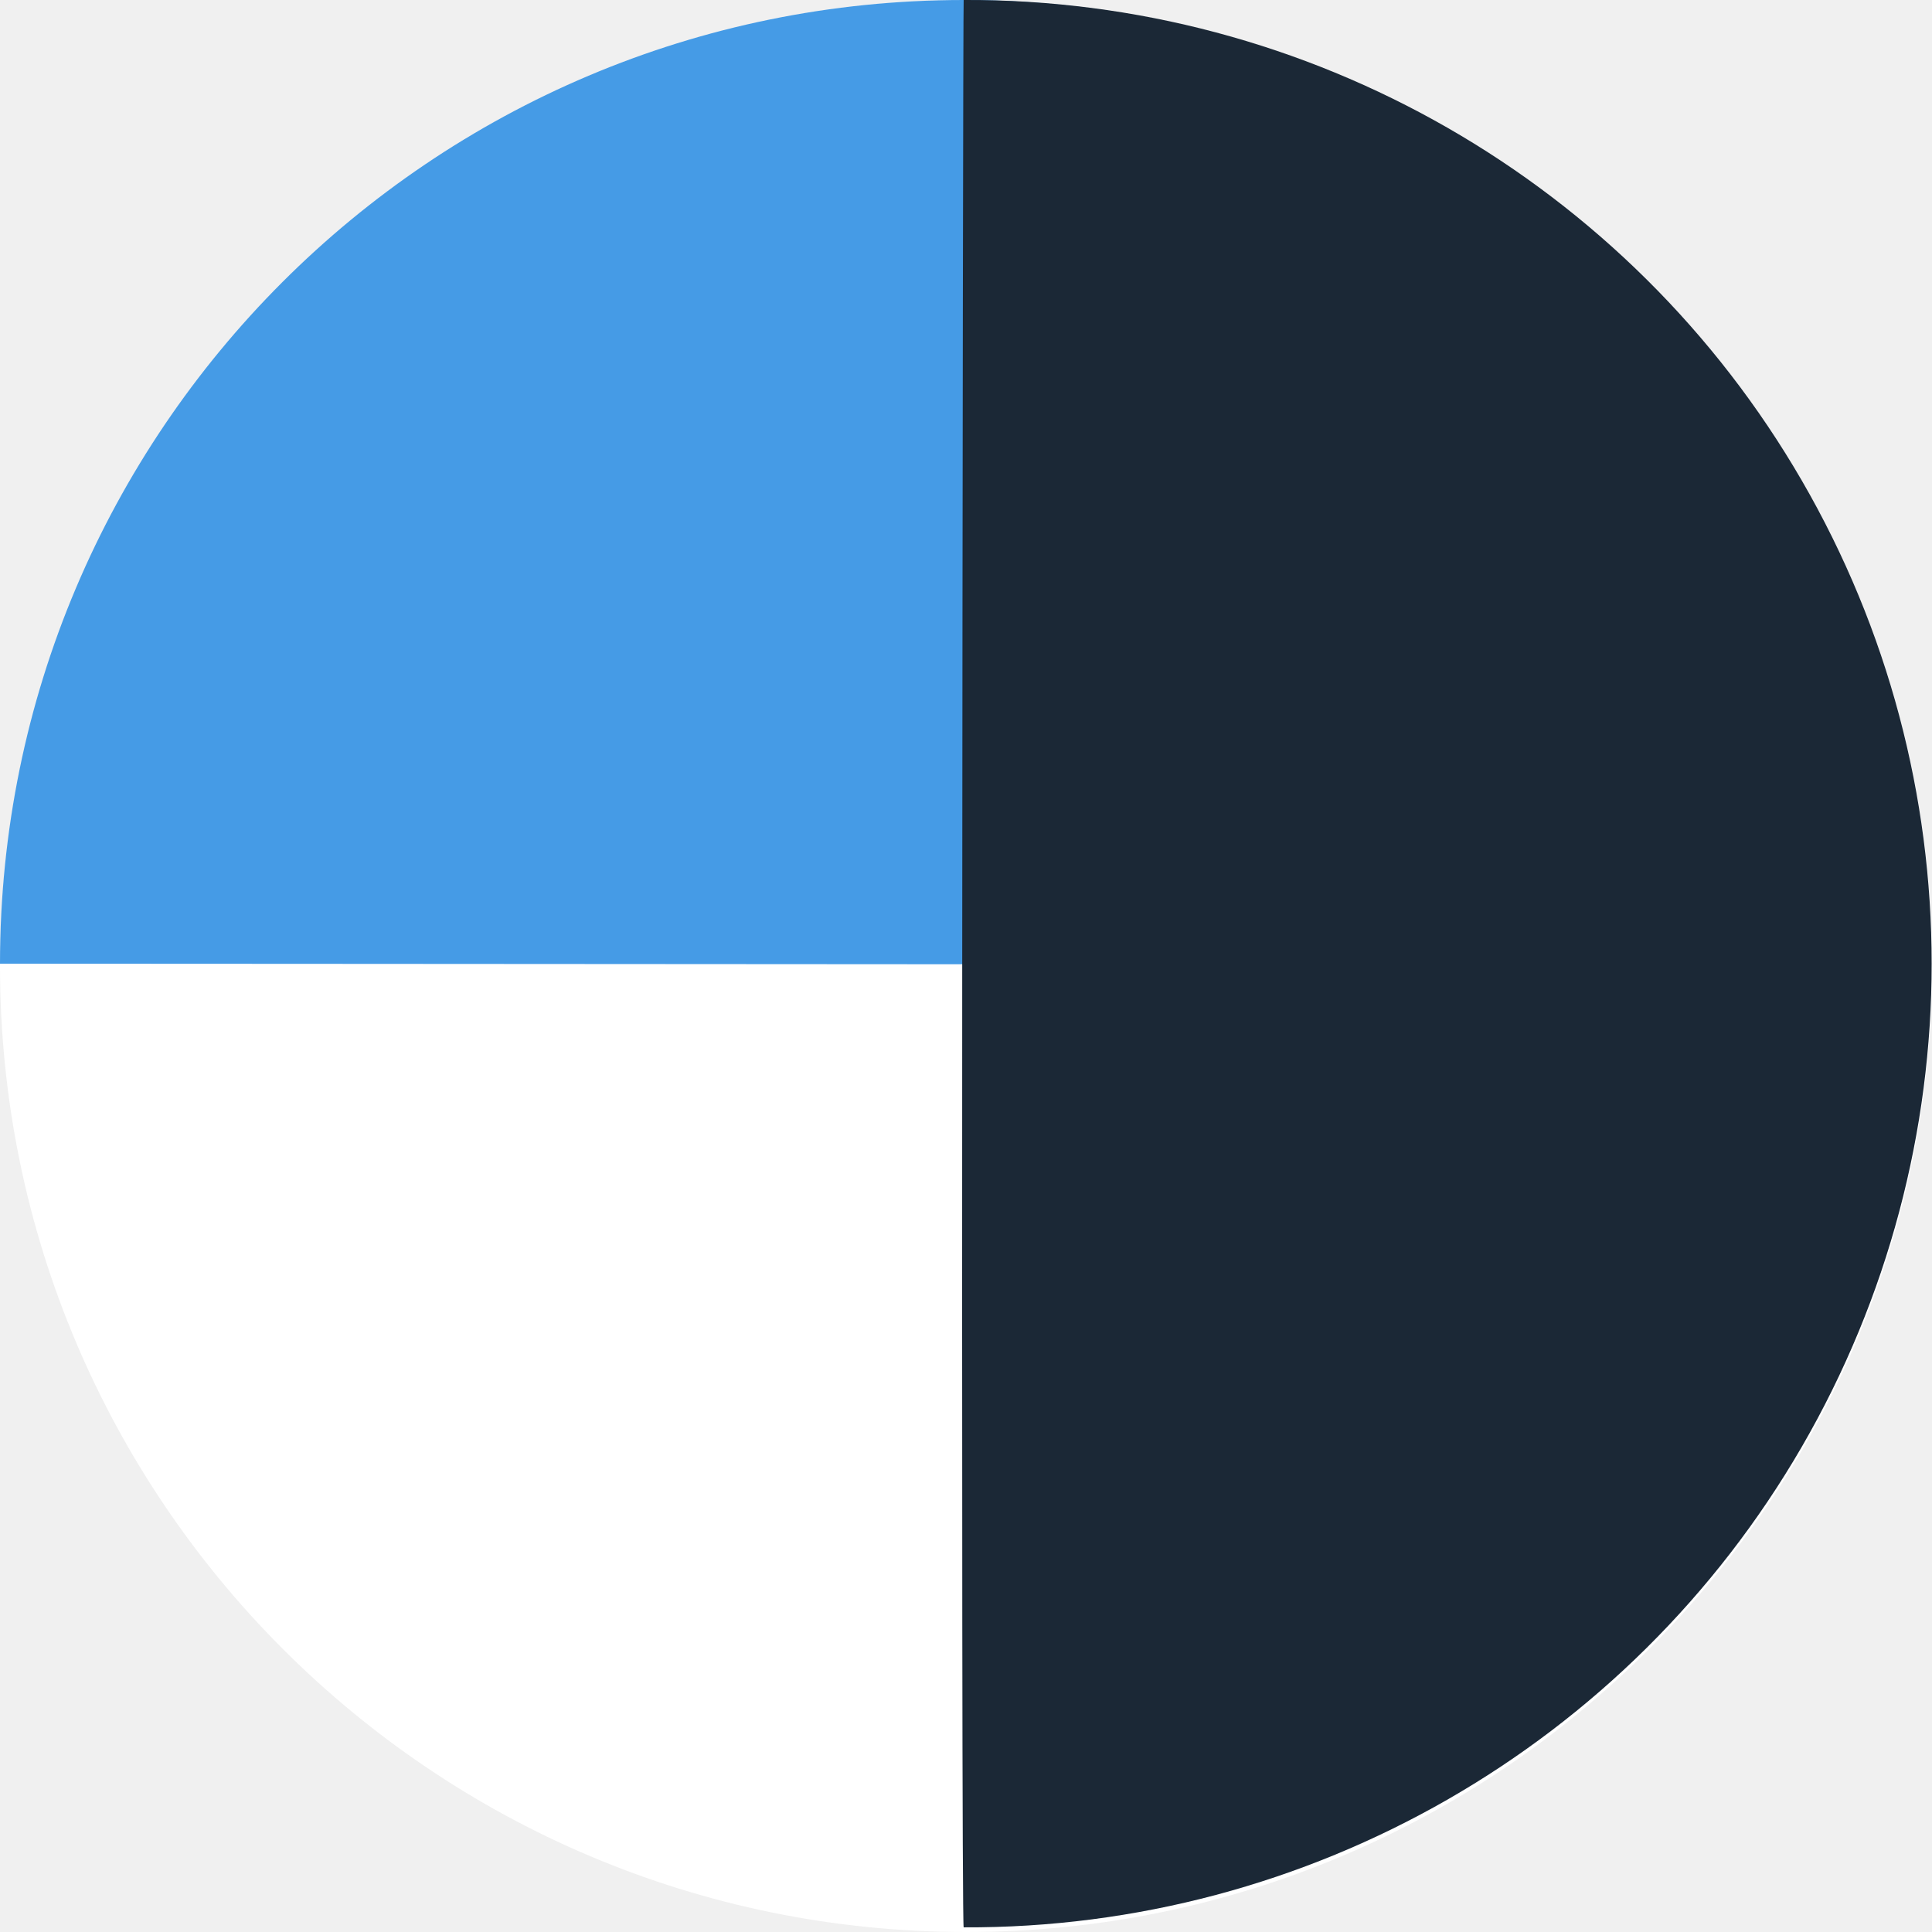
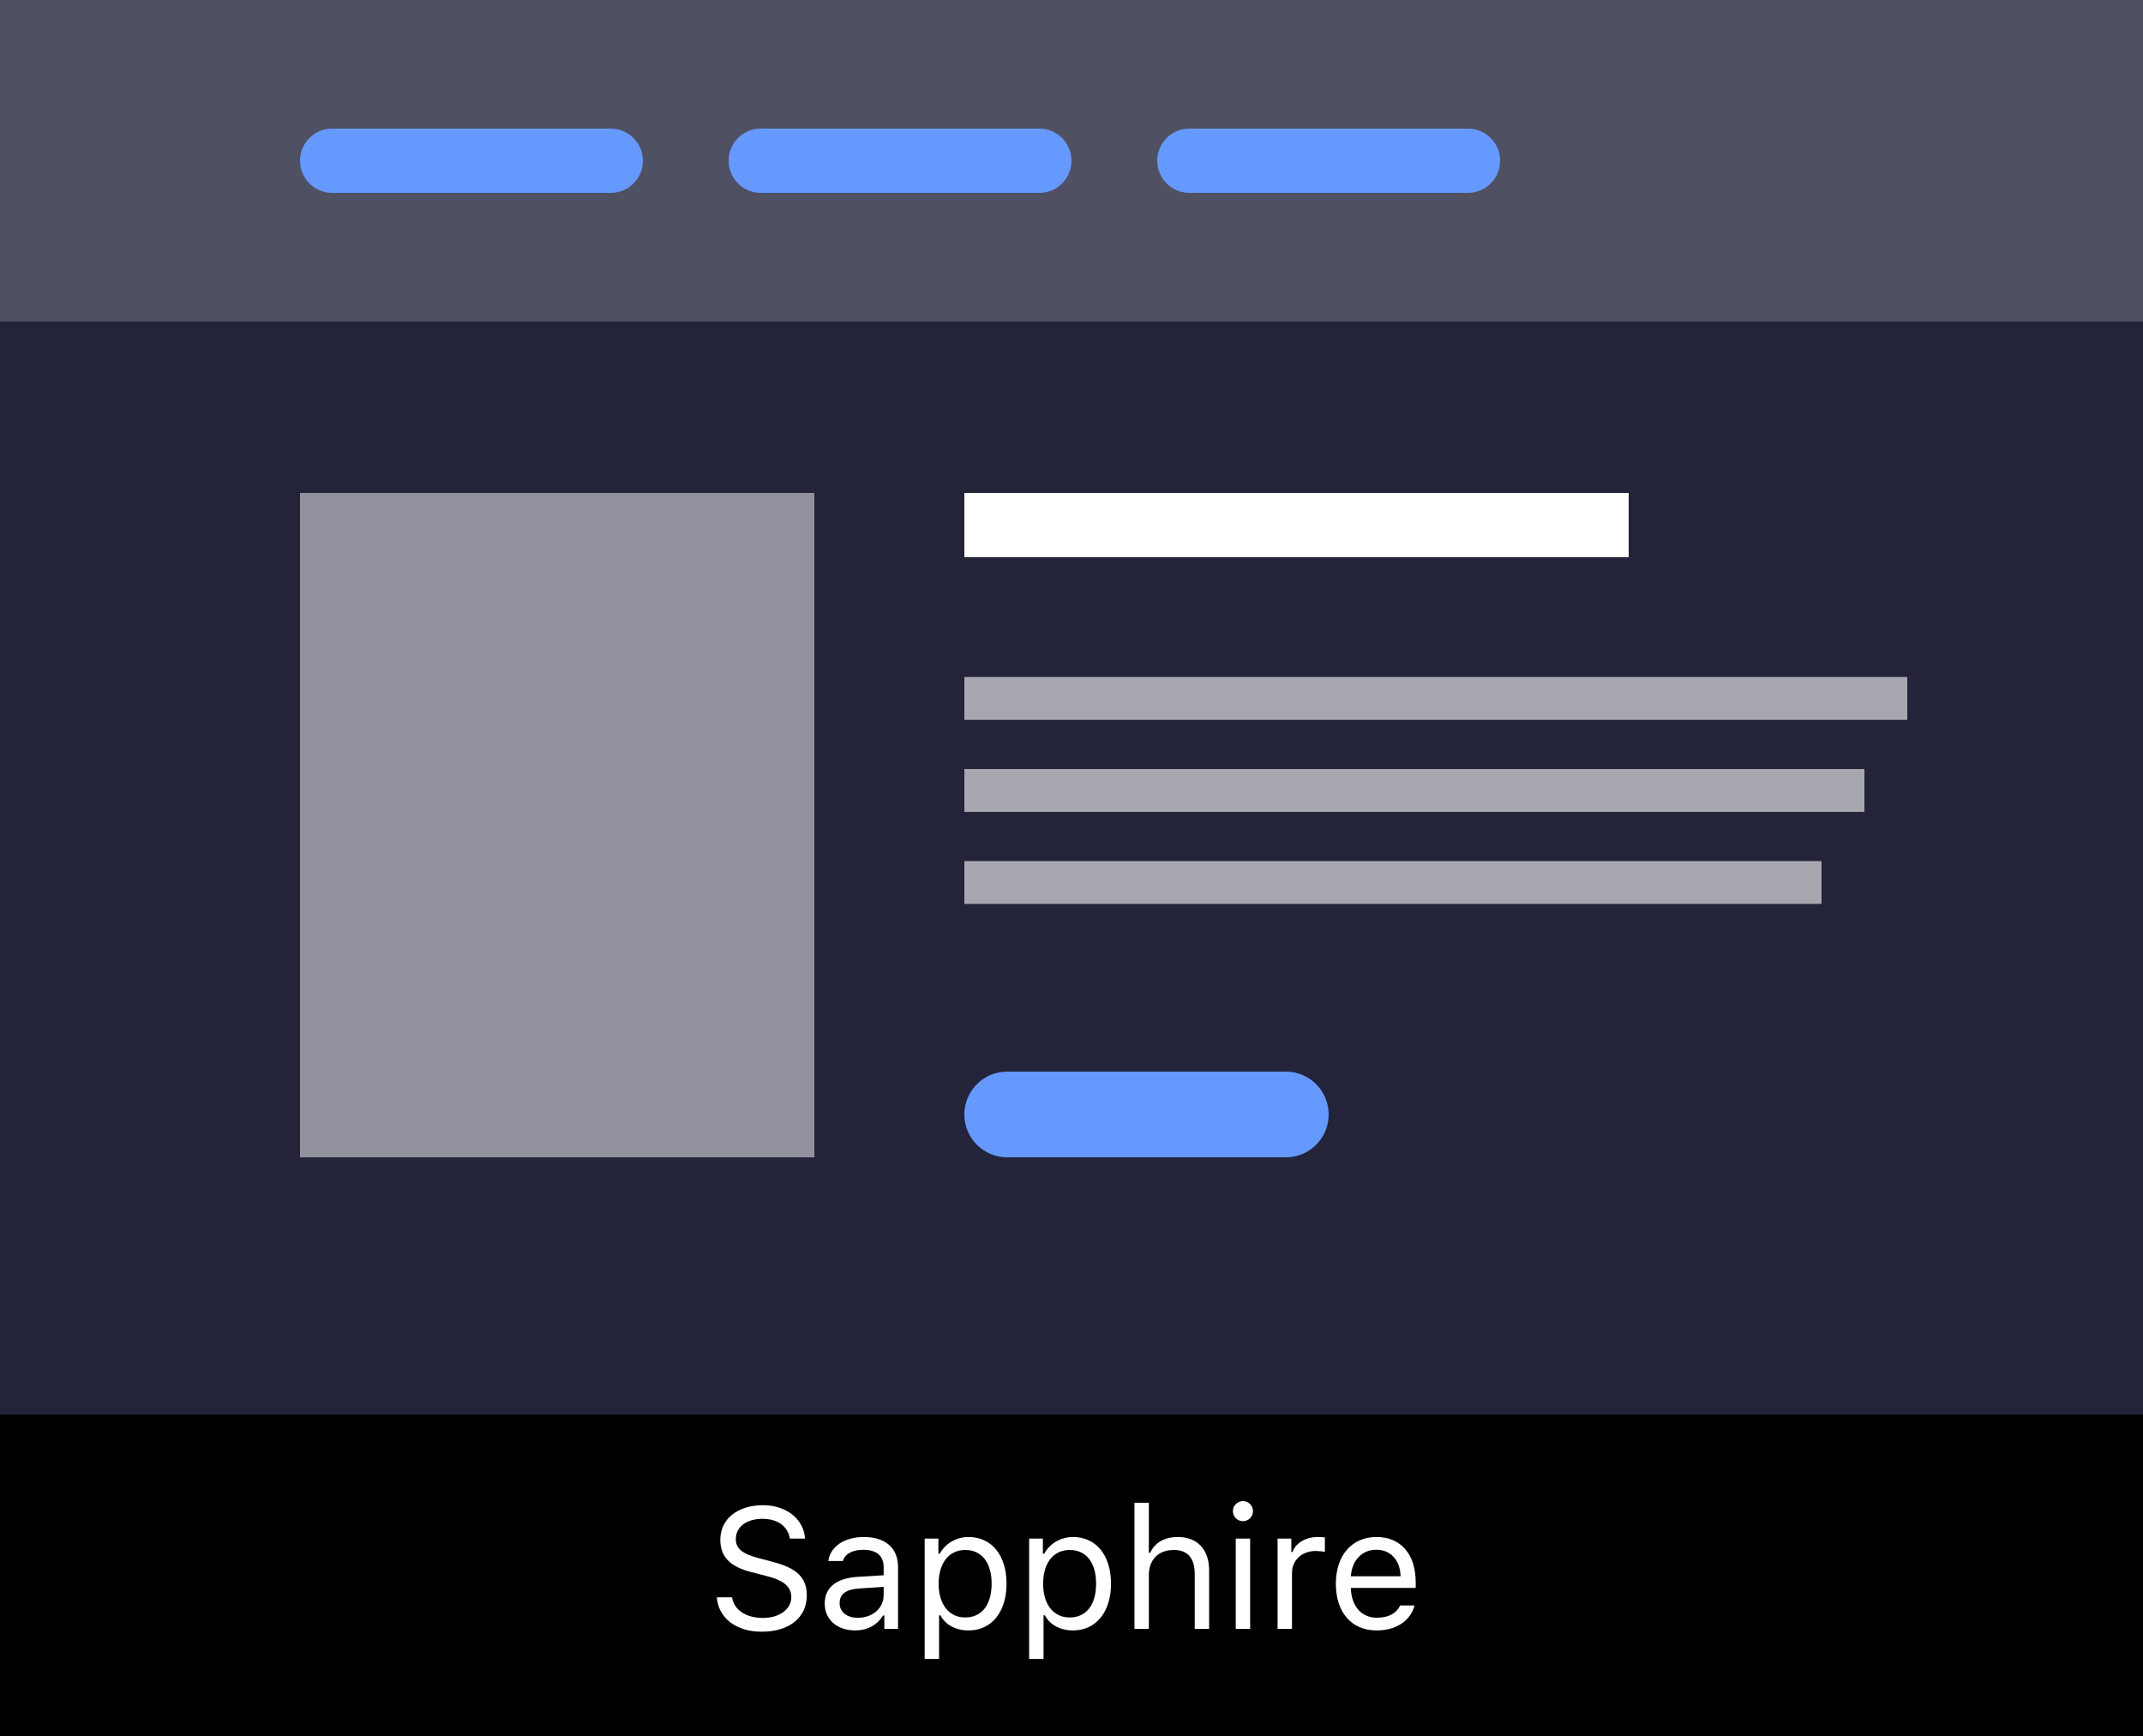
- <svg xmlns="http://www.w3.org/2000/svg" width="100" height="100" viewBox="0 0 100 100">
-   <g id="Group_1287" data-name="Group 1287" transform="translate(-2559 -3818)">
-     <circle id="Ellipse_2" data-name="Ellipse 2" cx="50" cy="50" r="50" transform="translate(2559 3818)" fill="#fff" />
-     <path id="Path_1287" data-name="Path 1287" d="M49.879,0a49.879,49.879,0,0,1,49.88,49.88c-.129.091-99.7-.011-99.759,0A49.879,49.879,0,0,1,49.879,0Z" transform="translate(2559 3818)" fill="#459be6" />
-     <path id="Path_1286" data-name="Path 1286" d="M38.518,0a49.88,49.88,0,1,1,0,99.759C38.366,99.346,38.471.1,38.518,0Z" transform="translate(2570.361 3818)" fill="#1b2836" />
-   </g>
+ <svg xmlns="http://www.w3.org/2000/svg" width="100" height="81" viewBox="0 0 100 81" fill="none">
+   <path d="M0 0H100V81H0V0Z" fill="#23243A" />
+   <path opacity="0.2" d="M0 0H100V15H0V0Z" fill="white" />
+   <path d="M0 66H100V81H0V66Z" fill="black" />
+   <path d="M14 7.5C14 6.672 14.672 6 15.5 6H28.5C29.328 6 30 6.672 30 7.5C30 8.328 29.328 9 28.5 9H15.5C14.672 9 14 8.328 14 7.5Z" fill="#6699FF" />
+   <path d="M45 23H76V26H45V23Z" fill="white" />
+   <path d="M45 52C45 50.895 45.895 50 47 50H60C61.105 50 62 50.895 62 52C62 53.105 61.105 54 60 54H47C45.895 54 45 53.105 45 52Z" fill="#6699FF" />
+   <path opacity="0.6" d="M45 31.588H89V33.588H45V31.588Z" fill="white" />
+   <path opacity="0.6" d="M45 35.882H87V37.882H45V35.882Z" fill="white" />
+   <path opacity="0.6" d="M45 40.176H85V42.176H45V40.176Z" fill="white" />
+   <path opacity="0.5" d="M14 23H38V54H14V23Z" fill="white" />
+   <path d="M34 7.5C34 6.672 34.672 6 35.5 6H48.5C49.328 6 50 6.672 50 7.5C50 8.328 49.328 9 48.5 9H35.5C34.672 9 34 8.328 34 7.5Z" fill="#6699FF" />
+   <path d="M54 7.5C54 6.672 54.672 6 55.5 6H68.5C69.328 6 70 6.672 70 7.5C70 8.328 69.328 9 68.5 9H55.5C54.672 9 54 8.328 54 7.5Z" fill="#6699FF" />
+   <path d="M33.449 74.527C33.523 75.5 34.348 76.133 35.543 76.133C36.832 76.133 37.648 75.473 37.648 74.438C37.648 73.609 37.18 73.156 36.012 72.863L35.422 72.707C34.645 72.508 34.336 72.254 34.336 71.812C34.336 71.242 34.832 70.867 35.582 70.867C36.285 70.867 36.762 71.211 36.859 71.789H37.566C37.508 70.879 36.695 70.231 35.605 70.231C34.414 70.231 33.613 70.879 33.613 71.836C33.613 72.637 34.055 73.098 35.074 73.356L35.797 73.543C36.574 73.738 36.926 74.043 36.926 74.523C36.926 75.082 36.367 75.492 35.609 75.492C34.809 75.492 34.246 75.117 34.16 74.527H33.449Z" fill="white" />
+   <path d="M39.906 76.074C40.469 76.074 40.93 75.828 41.203 75.379H41.266V76H41.906V73.117C41.906 72.242 41.332 71.715 40.305 71.715C39.406 71.715 38.742 72.16 38.652 72.836H39.332C39.426 72.504 39.777 72.312 40.281 72.312C40.91 72.312 41.234 72.598 41.234 73.117V73.5L40.02 73.574C39.039 73.633 38.484 74.066 38.484 74.82C38.484 75.59 39.09 76.074 39.906 76.074ZM40.031 75.484C39.543 75.484 39.18 75.234 39.18 74.805C39.18 74.383 39.461 74.16 40.102 74.117L41.234 74.043V74.43C41.234 75.031 40.723 75.484 40.031 75.484Z" fill="white" />
+   <path d="M45.199 71.715C44.625 71.715 44.121 72.008 43.852 72.492H43.789V71.789H43.148V77.406H43.82V75.367H43.883C44.113 75.812 44.598 76.074 45.199 76.074C46.27 76.074 46.969 75.211 46.969 73.894C46.969 72.57 46.273 71.715 45.199 71.715ZM45.039 75.469C44.281 75.469 43.801 74.859 43.801 73.894C43.801 72.926 44.281 72.32 45.043 72.32C45.812 72.32 46.273 72.91 46.273 73.894C46.273 74.879 45.812 75.469 45.039 75.469Z" fill="white" />
+   <path d="M50.074 71.715C49.5 71.715 48.996 72.008 48.727 72.492H48.664V71.789H48.023V77.406H48.695V75.367H48.758C48.988 75.812 49.473 76.074 50.074 76.074C51.145 76.074 51.844 75.211 51.844 73.894C51.844 72.57 51.148 71.715 50.074 71.715ZM49.914 75.469C49.156 75.469 48.676 74.859 48.676 73.894C48.676 72.926 49.156 72.32 49.918 72.32C50.688 72.32 51.148 72.91 51.148 73.894C51.148 74.879 50.688 75.469 49.914 75.469Z" fill="white" />
+   <path d="M52.938 76H53.609V73.508C53.609 72.797 54.023 72.32 54.777 72.32C55.414 72.32 55.75 72.691 55.75 73.438V76H56.422V73.273C56.422 72.285 55.859 71.715 54.969 71.715C54.324 71.715 53.883 71.988 53.672 72.453H53.609V70.117H52.938V76Z" fill="white" />
+   <path d="M58 70.977C58.258 70.977 58.469 70.766 58.469 70.508C58.469 70.25 58.258 70.039 58 70.039C57.742 70.039 57.531 70.25 57.531 70.508C57.531 70.766 57.742 70.977 58 70.977ZM57.664 76H58.336V71.789H57.664V76Z" fill="white" />
+   <path d="M59.617 76H60.289V73.391C60.289 72.797 60.754 72.367 61.395 72.367C61.527 72.367 61.77 72.391 61.824 72.406V71.734C61.738 71.723 61.598 71.715 61.488 71.715C60.93 71.715 60.445 72.004 60.32 72.414H60.258V71.789H59.617V76Z" fill="white" />
+   <path d="M65.336 74.91C65.16 75.281 64.793 75.481 64.25 75.481C63.535 75.481 63.07 74.953 63.035 74.121V74.09H66.062V73.832C66.062 72.523 65.371 71.715 64.234 71.715C63.078 71.715 62.336 72.574 62.336 73.898C62.336 75.231 63.066 76.074 64.234 76.074C65.156 76.074 65.812 75.629 66.008 74.91H65.336ZM64.227 72.309C64.894 72.309 65.34 72.801 65.356 73.547H63.035C63.086 72.801 63.555 72.309 64.227 72.309Z" fill="white" />
</svg>
